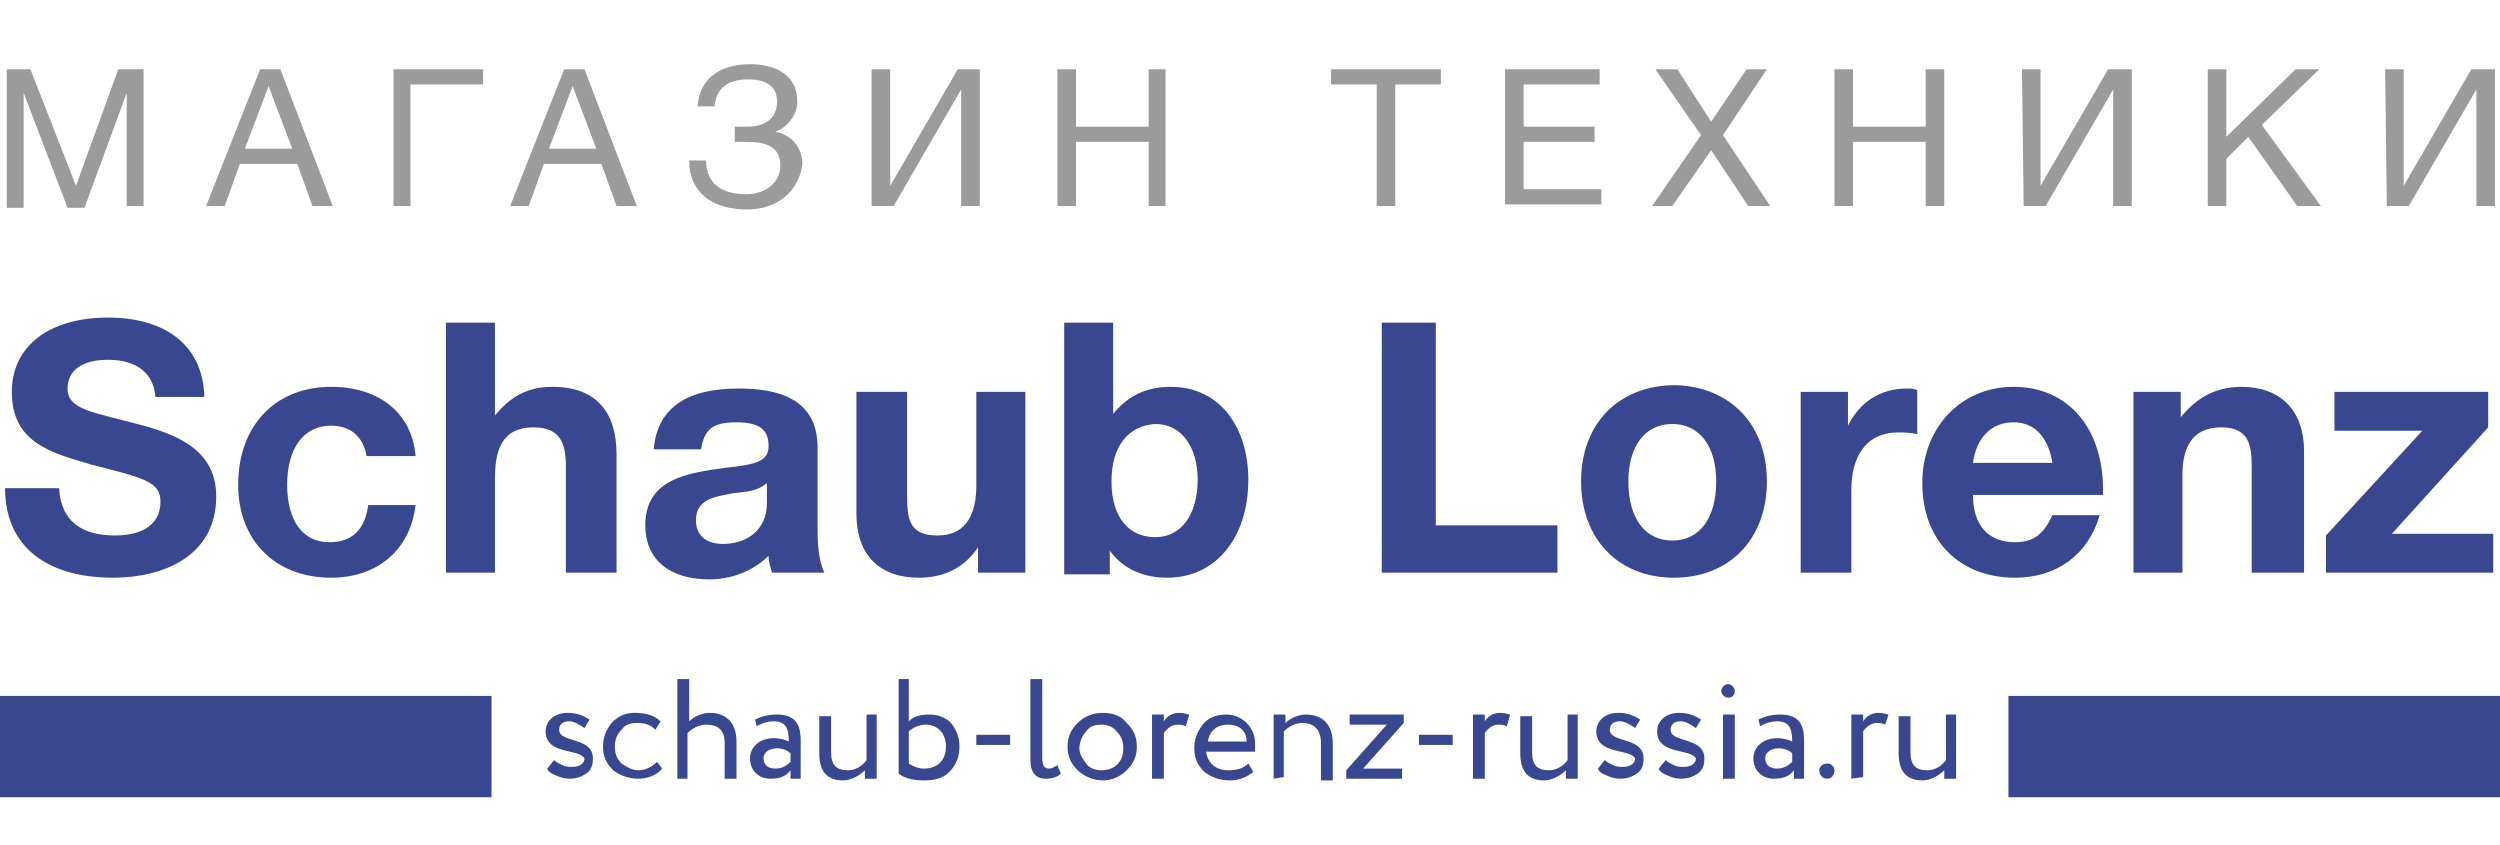
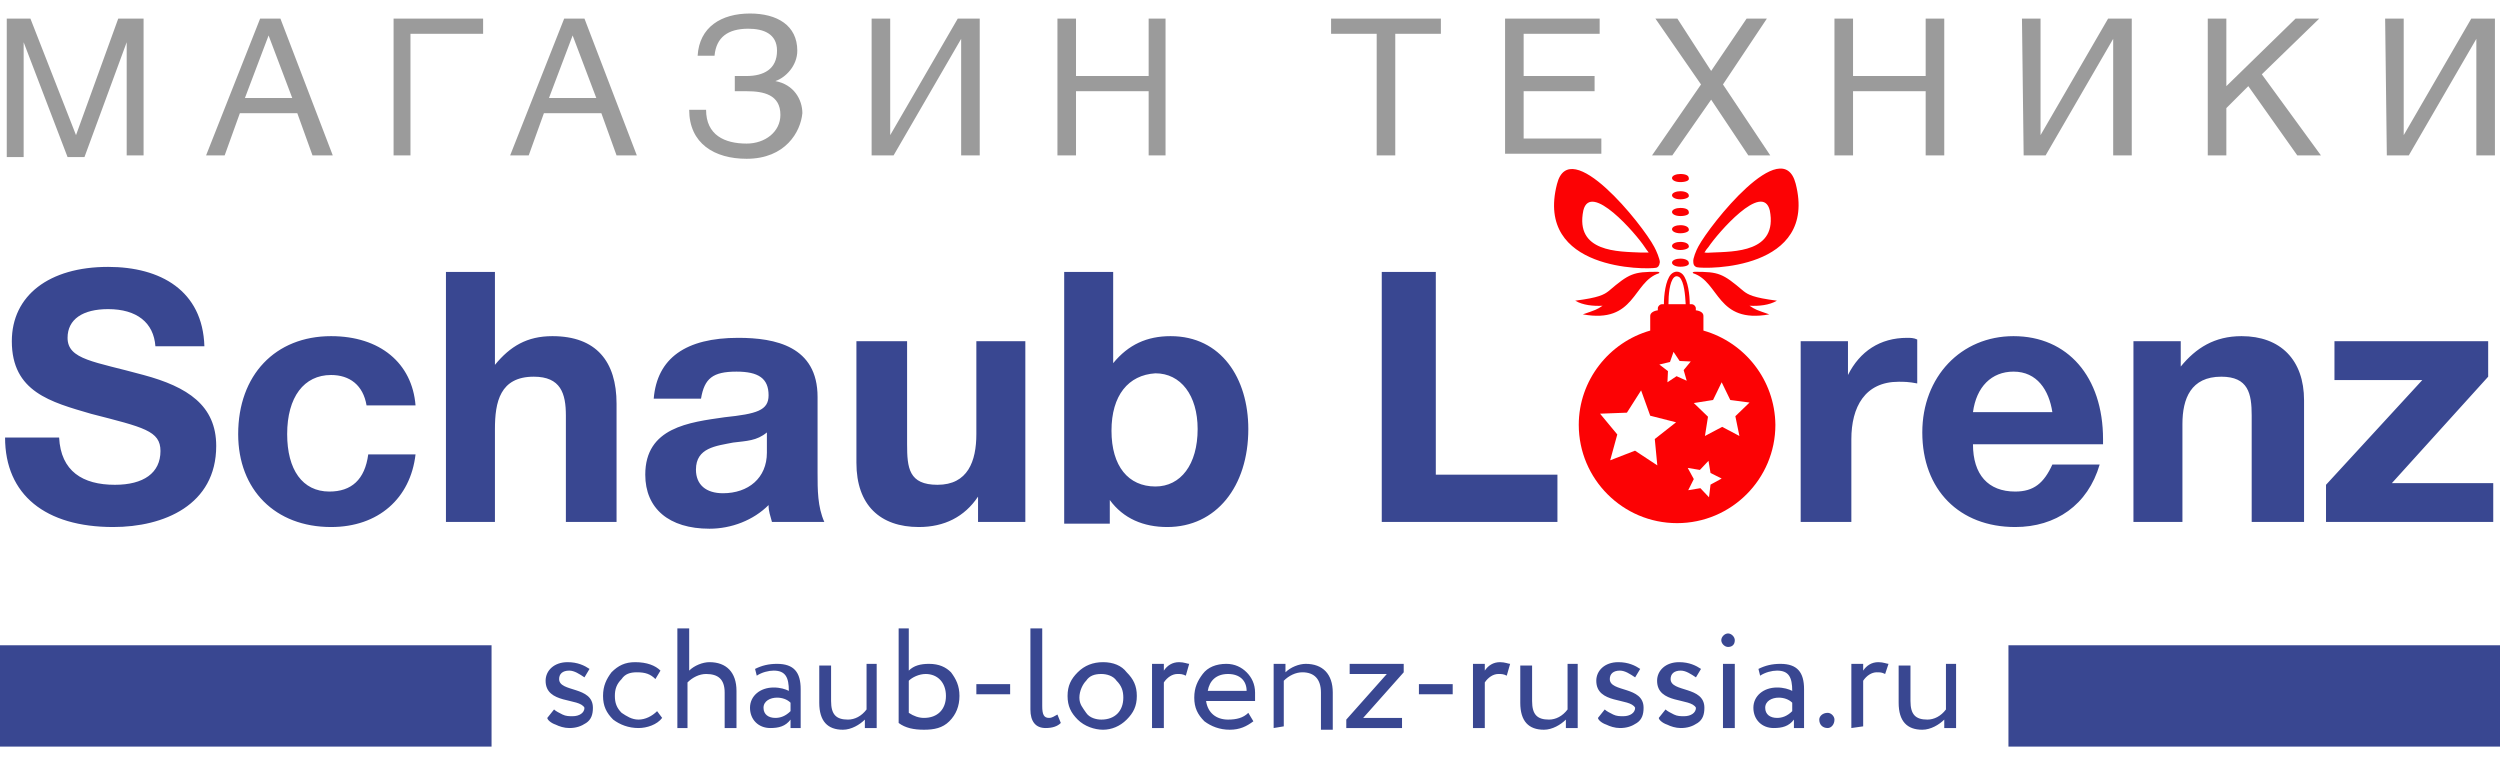
- <svg xmlns="http://www.w3.org/2000/svg" version="1.1" id="Слой_1" x="0" y="0" viewBox="0 0 148 50" xml:space="preserve">
-   <style>.st0{fill:#394791}</style>
-   <path class="st0" d="M9.2 23.5c-.1-1.4-1.1-2.2-2.8-2.2-1.5 0-2.4.6-2.4 1.7 0 1.3 1.6 1.4 4.5 2.2 2.6.7 4.3 1.8 4.3 4.2 0 3.5-3.1 4.8-6.1 4.8-4 0-6.4-1.9-6.4-5.3h3.2c.1 2 1.4 2.8 3.3 2.8 1.7 0 2.7-.7 2.7-2 0-1.2-1-1.4-4.1-2.2C3 26.8.7 26.2.7 23.2c0-2.7 2.2-4.4 5.7-4.4 3.1 0 5.6 1.4 5.7 4.7H9.2zm10.4 10.7c-3.3 0-5.5-2.2-5.5-5.5 0-3.5 2.2-5.8 5.5-5.8 2.9 0 4.8 1.6 5 4.1h-2.9c-.2-1.2-1-1.8-2.1-1.8-1.6 0-2.6 1.3-2.6 3.5 0 2.1.9 3.4 2.5 3.4 1.3 0 2.1-.7 2.3-2.2h2.8c-.3 2.6-2.2 4.3-5 4.3zm9.7-9.6c.9-1.1 1.9-1.7 3.4-1.7 2.6 0 3.8 1.5 3.8 4v7h-3v-6.3c0-1.3-.3-2.3-1.9-2.3-2 0-2.3 1.5-2.3 3.1v5.5h-2.9V19.1h2.9v5.5zm16.4 9.3c-.1-.4-.2-.6-.2-1-.9.9-2.2 1.4-3.5 1.4-2.4 0-3.8-1.2-3.8-3.2 0-2.8 2.6-3.1 4.7-3.4 1.9-.2 2.6-.4 2.6-1.3 0-1-.6-1.4-1.9-1.4-1.4 0-1.9.4-2.1 1.6h-2.8c.2-2.4 1.9-3.6 5-3.6 2.2 0 4.7.5 4.7 3.5V31c0 1 0 2 .4 2.9h-3.1zm-2.3-4.7c-1 .2-2.2.3-2.2 1.6 0 .9.6 1.4 1.6 1.4 1.5 0 2.6-.9 2.6-2.4v-1.2c-.6.5-1.2.5-2 .6zm17.3 4.7h-2.8v-1.5c-.8 1.2-2 1.8-3.5 1.8-2.3 0-3.7-1.3-3.7-3.8v-7.2h3v6.1c0 1.4.1 2.4 1.8 2.4 1.8 0 2.3-1.4 2.3-3v-5.5h2.9v10.7zm5.2-9.4c.9-1.1 2-1.6 3.4-1.6 3 0 4.6 2.5 4.6 5.5 0 3.4-1.9 5.8-4.8 5.8-1.4 0-2.6-.5-3.4-1.6V34H63V19.1h2.9v5.4zm-.1 4c0 2.1 1 3.3 2.6 3.3 1.5 0 2.5-1.3 2.5-3.4 0-2-1-3.3-2.5-3.3-1.6.1-2.6 1.3-2.6 3.4zm26.5 5.4H81.8V19.1H85v12h7.2v2.8h.1zm12.3-5.4c0 3.4-2.2 5.7-5.5 5.7s-5.5-2.3-5.5-5.7 2.2-5.7 5.6-5.7c3.2.1 5.4 2.3 5.4 5.7zm-8.2 0c0 2.2 1 3.5 2.6 3.5s2.6-1.3 2.6-3.5c0-2.1-1-3.4-2.6-3.4s-2.6 1.3-2.6 3.4zm17.1-2.8c-.5-.1-.8-.1-1.1-.1-2 0-2.8 1.5-2.8 3.4v4.9h-3V23.2h2.8v2c.7-1.4 1.9-2.2 3.5-2.2.2 0 .4 0 .6.1v2.6zm5.8 8.5c-3.3 0-5.5-2.2-5.5-5.6 0-3.3 2.3-5.7 5.4-5.7 3.2 0 5.3 2.4 5.3 6.1v.3h-7.7c0 1.8.9 2.8 2.5 2.8 1.1 0 1.7-.5 2.2-1.6h2.8c-.7 2.4-2.6 3.7-5 3.7zm-.1-9.2c-1.3 0-2.2.9-2.4 2.4h4.7c-.2-1.3-.9-2.4-2.3-2.4zm14.1 8.9v-6.3c0-1.3-.2-2.3-1.8-2.3-1.8 0-2.3 1.3-2.3 2.8v5.8h-2.9V23.2h2.8v1.5c.9-1.1 2-1.8 3.6-1.8 2.3 0 3.7 1.4 3.7 3.8v7.2h-3.1zm14-8.6l-5.7 6.3h6v2.3h-9.9v-2.2l5.7-6.2h-5.2v-2.3h9.1v2.1z" />
-   <path d="M1.8 4.1L4.5 11 7 4.1h1.5v8.1h-1V5.5L5 12.3H4L1.4 5.5v6.8h-1V4.1h1.4zm17.9 8.1h-1.2l-.9-2.5h-3.4l-.9 2.5h-1.1l3.2-8.1h1.2l3.1 8.1zm-3.8-7.1l-1.4 3.7h2.8l-1.4-3.7zm7.4 7.1V4.1h5.3V5h-4.3v7.2h-1zm14.4 0h-1.2l-.9-2.5h-3.4l-.9 2.5h-1.1l3.2-8.1h1.2l3.1 8.1zm-3.8-7.1l-1.4 3.7h2.8l-1.4-3.7zm10.3 7.3c-1.9 0-3.4-.9-3.4-2.9h1c0 1.5 1.1 2 2.4 2 1.1 0 2-.7 2-1.7 0-1.2-1-1.4-2-1.4h-.7v-.9h.7c1 0 1.8-.4 1.8-1.5 0-1-.8-1.3-1.7-1.3-1.2 0-1.9.5-2 1.6h-1c.1-1.7 1.4-2.5 3.1-2.5 1.6 0 2.8.7 2.8 2.2 0 .9-.7 1.6-1.3 1.8 1.1.2 1.6 1.1 1.6 1.9-.1 1.1-1 2.7-3.3 2.7zm7.4-8.3h1.1V11l4-6.9H58v8.1h-1.1V5.3l-4 6.9h-1.3V4.1zM69 12.2h-1V8.4h-4.3v3.8h-1.1V4.1h1.1v3.4H68V4.1h1v8.1zM85.3 5h-2.7v7.2h-1.1V5h-2.7v-.9h6.5V5zm9.4 0h-4.5v2.5h4.2v.9h-4.2v2.8h4.6v.9h-5.7v-8h5.6V5zm7.3 3l2.8 4.2h-1.3l-2.2-3.3-2.3 3.3h-1.2l2.9-4.2L98 4.1h1.3l2 3.1 2.1-3.1h1.2L102 8zm13.1 4.2H114V8.4h-4.3v3.8h-1.1V4.1h1.1v3.4h4.3V4.1h1.1v8.1zm4.6-8.1h1.1V11l4-6.9h1.4v8.1h-1.1V5.3l-4 6.9h-1.3l-.1-8.1zm14.2 3.3l3.5 4.8H136l-2.9-4.1-1.3 1.3v2.8h-1.1V4.1h1.1v4l4.1-4h1.4l-3.4 3.3zm7.3-3.3h1.1V11l4-6.9h1.4v8.1h-1.1V5.3l-4 6.9h-1.3l-.1-8.1z" fill="#9b9b9b" />
-   <path class="st0" d="M118.9 41.2H148v6h-29.1zM0 41.2h29.1v6H0zm32.3 2.1c0-.6.5-1.1 1.3-1.1.6 0 1 .2 1.3.4l-.3.5c-.3-.2-.6-.4-.9-.4-.4 0-.6.2-.6.5 0 .8 2 .4 2 1.7 0 .4-.1.7-.4.9-.3.2-.6.3-1 .3-.3 0-.6-.1-.8-.2-.3-.1-.5-.3-.5-.4l.4-.5c.1.1.3.2.5.3s.4.1.6.1c.4 0 .7-.2.7-.5-.3-.6-2.3-.2-2.3-1.6zm6.9 2.2c-.3.4-.9.6-1.4.6-.6 0-1.1-.2-1.5-.5-.4-.4-.6-.8-.6-1.4 0-.6.2-1 .5-1.4.4-.4.8-.6 1.4-.6.7 0 1.2.2 1.5.5l-.3.5c-.3-.3-.6-.4-1.1-.4-.4 0-.7.1-.9.4-.3.3-.4.6-.4 1s.1.7.4 1c.3.2.6.4 1 .4s.8-.2 1.1-.5l.3.4zm.9.6v-5.9h.7v2.5c.3-.3.8-.5 1.2-.5 1 0 1.6.6 1.6 1.7v2.2h-.7V44c0-.8-.4-1.1-1.1-1.1-.4 0-.8.2-1.1.5v2.7h-.6zm4.6-3.5c.4-.2.8-.3 1.3-.3 1 0 1.4.5 1.4 1.5v2.3h-.6v-.5c-.3.4-.7.5-1.2.5-.7 0-1.2-.5-1.2-1.2s.6-1.2 1.4-1.2c.4 0 .7.1.9.2 0-.8-.2-1.2-.9-1.2-.3 0-.7.1-1 .3l-.1-.4zm2.1 2.5v-.5c-.2-.2-.5-.3-.8-.3-.4 0-.8.2-.8.6 0 .4.3.6.7.6.3 0 .6-.1.9-.4zm5.1-2.8v3.8h-.7v-.5c-.3.3-.8.6-1.3.6-.9 0-1.4-.5-1.4-1.6v-2.2h.7v2.1c0 .8.3 1.1 1 1.1.4 0 .8-.2 1.1-.6v-2.7h.6zm1.2-2.1h.7v2.5c.3-.3.7-.4 1.2-.4.6 0 1 .2 1.3.5.3.4.5.8.5 1.4 0 .6-.2 1.1-.6 1.5-.4.4-.9.5-1.5.5s-1.1-.1-1.5-.4v-5.6h-.1zm.7 3.1v1.9c.3.2.6.3.9.3.8 0 1.3-.5 1.3-1.3s-.5-1.3-1.2-1.3c-.4 0-.8.2-1 .4zm4 .8v-.6h2v.6h-2zm3.2-3.9h.7v4.6c0 .5.1.7.4.7.2 0 .3-.1.5-.2l.2.5c-.2.2-.5.3-.9.3-.6 0-.9-.4-.9-1.1v-4.8zm2.2 4c0-.6.2-1 .6-1.4s.9-.6 1.5-.6 1.1.2 1.4.6c.4.4.6.8.6 1.4s-.2 1-.6 1.4-.9.6-1.4.6-1.1-.2-1.5-.6c-.4-.4-.6-.8-.6-1.4zm1.1 1c.2.3.6.4.9.4.8 0 1.3-.5 1.3-1.3 0-.4-.1-.7-.4-1-.2-.3-.6-.4-.9-.4-.4 0-.7.1-.9.4-.2.2-.4.6-.4 1s.2.6.4.9zm3.9.9v-3.8h.7v.4c.2-.3.5-.5.9-.5.3 0 .5.1.6.1l-.2.7c-.2-.1-.3-.1-.5-.1-.3 0-.6.2-.8.5v2.7h-.7zm6-.4c-.4.3-.8.5-1.4.5s-1.1-.2-1.5-.5c-.4-.4-.6-.8-.6-1.4 0-.6.2-1 .5-1.4s.8-.6 1.4-.6c.5 0 .9.2 1.2.5.3.3.5.7.5 1.2v.5h-2.9c.1.7.6 1.1 1.3 1.1.5 0 .9-.1 1.2-.4l.3.5zm-2.7-1.8h2.3c0-.6-.4-1-1.1-1-.7 0-1.1.4-1.2 1zm3.9 2.2v-3.8h.7v.5c.3-.3.8-.5 1.2-.5 1 0 1.6.6 1.6 1.7v2.2h-.7V44c0-.8-.4-1.2-1.1-1.2-.4 0-.8.2-1.1.5V46l-.6.1zm4.5-3.2v-.6h3.2v.5l-2.4 2.7H83v.6h-3.3v-.5l2.4-2.7h-2.2zm4.1 1.2v-.6h2v.6h-2zm3.2 2v-3.8h.7v.4c.2-.3.5-.5.9-.5.3 0 .5.1.6.1l-.2.7c-.2-.1-.3-.1-.5-.1-.3 0-.6.2-.8.5v2.7h-.7zm6.2-3.8v3.8h-.7v-.5c-.3.3-.8.6-1.3.6-.9 0-1.4-.5-1.4-1.6v-2.2h.7v2.1c0 .8.3 1.1 1 1.1.4 0 .8-.2 1.1-.6v-2.7h.6zm1.1 1c0-.6.5-1.1 1.3-1.1.6 0 1 .2 1.3.4l-.3.5c-.3-.2-.6-.4-.9-.4-.4 0-.6.2-.6.5 0 .8 2 .4 2 1.7 0 .4-.1.7-.4.9s-.6.3-1 .3c-.3 0-.6-.1-.8-.2-.3-.1-.5-.3-.5-.4l.4-.5c.1.1.3.2.5.3s.4.1.6.1c.4 0 .7-.2.7-.5-.3-.6-2.3-.2-2.3-1.6zm3.6 0c0-.6.5-1.1 1.3-1.1.6 0 1 .2 1.3.4l-.3.5c-.3-.2-.6-.4-.9-.4-.4 0-.6.2-.6.5 0 .8 2 .4 2 1.7 0 .4-.1.7-.4.9s-.6.3-1 .3c-.3 0-.6-.1-.8-.2-.3-.1-.5-.3-.5-.4l.4-.5c.1.1.3.2.5.3s.4.1.6.1c.4 0 .7-.2.7-.5-.3-.6-2.3-.2-2.3-1.6zm4.2-2.8c.2 0 .4.2.4.4 0 .3-.2.4-.4.4s-.4-.2-.4-.4.2-.4.4-.4zm-.3 5.6v-3.8h.7v3.8h-.7zm2.1-3.5c.4-.2.8-.3 1.3-.3 1 0 1.4.5 1.4 1.5v2.3h-.6v-.5c-.3.4-.7.5-1.2.5-.7 0-1.2-.5-1.2-1.2s.6-1.2 1.4-1.2c.4 0 .7.1.9.2 0-.8-.2-1.2-.9-1.2-.3 0-.7.1-1 .3l-.1-.4zm2 2.5v-.5c-.2-.2-.5-.3-.8-.3-.4 0-.8.2-.8.6 0 .4.3.6.7.6.3 0 .6-.1.9-.4zm2.1.1c.2 0 .4.2.4.4 0 .3-.2.5-.4.5-.3 0-.5-.2-.5-.5 0-.2.2-.4.5-.4zm1.4.9v-3.8h.7v.4c.2-.3.5-.5.9-.5.3 0 .5.1.6.1l-.2.6c-.2-.1-.3-.1-.5-.1-.3 0-.6.2-.8.5V46l-.7.1zm6.2-3.8v3.8h-.7v-.5c-.3.3-.8.6-1.3.6-.9 0-1.4-.5-1.4-1.6v-2.2h.7v2.1c0 .8.3 1.1 1 1.1.4 0 .8-.2 1.1-.6v-2.7h.6z" />
+ <svg xmlns="http://www.w3.org/2000/svg" width="148" height="45" viewBox="0 0 148 45">
+   <g fill="none" fill-rule="evenodd">
+     <path fill="#394791" fill-rule="nonzero" d="M9.2 20.5c-.1-1.4-1.1-2.2-2.8-2.2-1.5 0-2.4.6-2.4 1.7 0 1.3 1.6 1.4 4.5 2.2 2.6.7 4.3 1.8 4.3 4.2 0 3.5-3.1 4.8-6.1 4.8-4 0-6.4-1.9-6.4-5.3h3.2c.1 2 1.4 2.8 3.3 2.8 1.7 0 2.7-.7 2.7-2 0-1.2-1-1.4-4.1-2.2C3 23.8.7 23.2.7 20.2c0-2.7 2.2-4.4 5.7-4.4 3.1 0 5.6 1.4 5.7 4.7H9.2zm10.4 10.7c-3.3 0-5.5-2.2-5.5-5.5 0-3.5 2.2-5.8 5.5-5.8 2.9 0 4.8 1.6 5 4.1h-2.9c-.2-1.2-1-1.8-2.1-1.8-1.6 0-2.6 1.3-2.6 3.5 0 2.1.9 3.4 2.5 3.4 1.3 0 2.1-.7 2.3-2.2h2.8c-.3 2.6-2.2 4.3-5 4.3zm9.7-9.6c.9-1.1 1.9-1.7 3.4-1.7 2.6 0 3.8 1.5 3.8 4v7h-3v-6.3c0-1.3-.3-2.3-1.9-2.3-2 0-2.3 1.5-2.3 3.1v5.5h-2.9V16.1h2.9v5.5zm16.4 9.3c-.1-.4-.2-.6-.2-1-.9.9-2.2 1.4-3.5 1.4-2.4 0-3.8-1.2-3.8-3.2 0-2.8 2.6-3.1 4.7-3.4 1.9-.2 2.6-.4 2.6-1.3 0-1-.6-1.4-1.9-1.4-1.4 0-1.9.4-2.1 1.6h-2.8c.2-2.4 1.9-3.6 5-3.6 2.2 0 4.7.5 4.7 3.5V28c0 1 0 2 .4 2.9h-3.1zm-2.3-4.7c-1 .2-2.2.3-2.2 1.6 0 .9.6 1.4 1.6 1.4 1.5 0 2.6-.9 2.6-2.4v-1.2c-.6.5-1.2.5-2 .6zm17.3 4.7h-2.8v-1.5c-.8 1.2-2 1.8-3.5 1.8-2.3 0-3.7-1.3-3.7-3.8v-7.2h3v6.1c0 1.4.1 2.4 1.8 2.4 1.8 0 2.3-1.4 2.3-3v-5.5h2.9v10.7zm5.2-9.4c.9-1.1 2-1.6 3.4-1.6 3 0 4.6 2.5 4.6 5.5 0 3.4-1.9 5.8-4.8 5.8-1.4 0-2.6-.5-3.4-1.6V31H63V16.1h2.9v5.4zm-.1 4c0 2.1 1 3.3 2.6 3.3 1.5 0 2.5-1.3 2.5-3.4 0-2-1-3.3-2.5-3.3-1.6.1-2.6 1.3-2.6 3.4zm26.5 5.4H81.8V16.1H85v12h7.2v2.8h.1zm21.2-8.2c-.5-.1-.8-.1-1.1-.1-2 0-2.8 1.5-2.8 3.4v4.9h-3V20.2h2.8v2c.7-1.4 1.9-2.2 3.5-2.2.2 0 .4 0 .6.1v2.6zm5.8 8.5c-3.3 0-5.5-2.2-5.5-5.6 0-3.3 2.3-5.7 5.4-5.7 3.2 0 5.3 2.4 5.3 6.1v.3h-7.7c0 1.8.9 2.8 2.5 2.8 1.1 0 1.7-.5 2.2-1.6h2.8c-.7 2.4-2.6 3.7-5 3.7zm-.1-9.2c-1.3 0-2.2.9-2.4 2.4h4.7c-.2-1.3-.9-2.4-2.3-2.4zm14.1 8.9v-6.3c0-1.3-.2-2.3-1.8-2.3-1.8 0-2.3 1.3-2.3 2.8v5.8h-2.9V20.2h2.8v1.5c.9-1.1 2-1.8 3.6-1.8 2.3 0 3.7 1.4 3.7 3.8v7.2h-3.1zm14-8.6l-5.7 6.3h6v2.3h-9.9v-2.2l5.7-6.2h-5.2v-2.3h9.1v2.1z" />
+     <path fill="#FC0204" d="M98.923 16.24c.21-.21.48-.21.69 0 .33.36.42 1.26.42 1.77h.12c.12 0 .24.12.24.24v.12c.27.03.45.15.45.33v.87c2.43.69 4.23 2.91 4.26 5.58 0 3.21-2.61 5.82-5.82 5.82-3.21 0-5.82-2.61-5.82-5.82 0-2.64 1.8-4.89 4.23-5.58v-.87c0-.18.21-.3.45-.33v-.12c0-.12.12-.24.24-.24h.12c0-.51.09-1.41.42-1.77zm2.22 11.04l-.51.54-.72-.12.36.66-.33.66.72-.12.51.54.09-.75.66-.36-.66-.33-.12-.72zm-3.99-4.17l-.84 1.32-1.59.06 1.02 1.23-.42 1.53 1.47-.57 1.32.87-.15-1.56 1.26-.99-1.53-.39-.54-1.5zm4.77-.48l-.51 1.05-1.14.18.84.81-.18 1.14 1.02-.54 1.02.54-.24-1.17.84-.81-1.14-.15-.51-1.05zm-2.85-1.8l-.21.6-.63.15.51.39-.03.66.54-.36.6.27-.18-.63.42-.51-.66-.03-.36-.54zm-.96-4.74c.06 0 .18.03.09.09-1.56.51-1.38 3-4.5 2.43.78-.27.81-.27 1.17-.51-.54.03-1.17-.03-1.62-.3 1.41-.18 1.71-.36 1.98-.57 1.23-1.05 1.47-1.14 2.88-1.14zm2.22 0c1.41 0 1.65.09 2.88 1.14.27.21.57.39 1.98.57-.45.27-1.08.33-1.62.3.36.24.39.24 1.17.51-3.12.57-2.94-1.92-4.5-2.43-.09-.06.03-.09.09-.09zm-.9.33c-.12-.09-.24-.09-.33 0-.27.27-.33 1.05-.33 1.59h1.02c-.03-.54-.09-1.32-.36-1.59zm-7.26-5.52c.75-3 5.07 2.4 5.76 3.72.12.21.33.72.33.9-.03.24-.12.3-.21.33-.57.12-7.2.18-5.88-4.95zm8.37 3.69c.69-1.29 4.98-6.72 5.76-3.72 1.32 5.13-5.31 5.07-5.85 4.95-.09-.03-.21-.09-.21-.33-.03-.18.18-.69.3-.9zm-1.064.72c.31 0 .495.12.495.24.062.15-.186.24-.495.24-.31 0-.496-.12-.496-.24 0-.15.249-.24.496-.24zm5.294-2.85c-.42-1.74-3.09 1.35-3.63 2.16a1.9 1.9 0 00-.24.33h.03c.12.03.3 0 .42 0 1.29-.06 3.9 0 3.42-2.49zm-7.41 2.16c-.51-.78-3.21-3.9-3.63-2.16-.51 2.49 2.1 2.43 3.39 2.49h.48c-.09-.12-.21-.27-.24-.33zm2.116-.3c.31 0 .495.12.495.24.062.12-.186.24-.495.24-.31 0-.496-.12-.496-.24 0-.15.249-.24.496-.24zm0-.99c.31 0 .495.12.495.24.062.12-.186.24-.495.24-.31 0-.496-.12-.496-.24 0-.15.249-.24.496-.24zm0-1.02c.31 0 .495.09.495.24.062.15-.186.24-.495.24-.31 0-.496-.12-.496-.24 0-.15.249-.24.496-.24zm0-.99c.31 0 .495.12.495.24.062.12-.186.24-.495.24-.31 0-.496-.12-.496-.24 0-.15.249-.24.496-.24zm0-1.02c.31 0 .495.09.495.24.062.15-.186.24-.495.24-.31 0-.496-.12-.496-.24 0-.15.249-.24.496-.24z" />
+     <path fill="#9B9B9B" fill-rule="nonzero" d="M1.8 1.1L4.5 8 7 1.1h1.5v8.1h-1V2.5L5 9.3H4L1.4 2.5v6.8h-1V1.1h1.4zm17.9 8.1h-1.2l-.9-2.5h-3.4l-.9 2.5h-1.1l3.2-8.1h1.2l3.1 8.1zm-3.8-7.1l-1.4 3.7h2.8l-1.4-3.7zm7.4 7.1V1.1h5.3V2h-4.3v7.2h-1zm14.4 0h-1.2l-.9-2.5h-3.4l-.9 2.5h-1.1l3.2-8.1h1.2l3.1 8.1zm-3.8-7.1l-1.4 3.7h2.8l-1.4-3.7zm10.3 7.3c-1.9 0-3.4-.9-3.4-2.9h1c0 1.5 1.1 2 2.4 2 1.1 0 2-.7 2-1.7 0-1.2-1-1.4-2-1.4h-.7v-.9h.7c1 0 1.8-.4 1.8-1.5 0-1-.8-1.3-1.7-1.3-1.2 0-1.9.5-2 1.6h-1c.1-1.7 1.4-2.5 3.1-2.5 1.6 0 2.8.7 2.8 2.2 0 .9-.7 1.6-1.3 1.8 1.1.2 1.6 1.1 1.6 1.9-.1 1.1-1 2.7-3.3 2.7zm7.4-8.3h1.1V8l4-6.9H58v8.1h-1.1V2.3l-4 6.9h-1.3V1.1zM69 9.2h-1V5.4h-4.3v3.8h-1.1V1.1h1.1v3.4H68V1.1h1v8.1zM85.3 2h-2.7v7.2h-1.1V2h-2.7v-.9h6.5V2zm9.4 0h-4.5v2.5h4.2v.9h-4.2v2.8h4.6v.9h-5.7v-8h5.6V2zm7.3 3l2.8 4.2h-1.3l-2.2-3.3L99 9.2h-1.2l2.9-4.2L98 1.1h1.3l2 3.1 2.1-3.1h1.2L102 5zm13.1 4.2H114V5.4h-4.3v3.8h-1.1V1.1h1.1v3.4h4.3V1.1h1.1v8.1zm4.6-8.1h1.1V8l4-6.9h1.4v8.1h-1.1V2.3l-4 6.9h-1.3l-.1-8.1zm14.2 3.3l3.5 4.8H136l-2.9-4.1-1.3 1.3v2.8h-1.1V1.1h1.1v4l4.1-4h1.4l-3.4 3.3zm7.3-3.3h1.1V8l4-6.9h1.4v8.1h-1.1V2.3l-4 6.9h-1.3l-.1-8.1z" />
+     <path fill="#394791" fill-rule="nonzero" d="M118.9 38.2H148v6h-29.1v-6zM0 38.2h29.1v6H0v-6zm32.3 2.1c0-.6.5-1.1 1.3-1.1.6 0 1 .2 1.3.4l-.3.5c-.3-.2-.6-.4-.9-.4-.4 0-.6.2-.6.5 0 .8 2 .4 2 1.7 0 .4-.1.7-.4.9-.3.2-.6.3-1 .3-.3 0-.6-.1-.8-.2-.3-.1-.5-.3-.5-.4l.4-.5c.1.1.3.2.5.3.2.1.4.1.6.1.4 0 .7-.2.7-.5-.3-.6-2.3-.2-2.3-1.6zm6.9 2.2c-.3.4-.9.6-1.4.6-.6 0-1.1-.2-1.5-.5-.4-.4-.6-.8-.6-1.4 0-.6.2-1 .5-1.4.4-.4.8-.6 1.4-.6.7 0 1.2.2 1.5.5l-.3.5c-.3-.3-.6-.4-1.1-.4-.4 0-.7.1-.9.4-.3.3-.4.6-.4 1s.1.7.4 1c.3.2.6.4 1 .4s.8-.2 1.1-.5l.3.4zm.9.6v-5.9h.7v2.5c.3-.3.8-.5 1.2-.5 1 0 1.6.6 1.6 1.7v2.2h-.7V41c0-.8-.4-1.1-1.1-1.1-.4 0-.8.2-1.1.5v2.7h-.6zm4.6-3.5c.4-.2.8-.3 1.3-.3 1 0 1.4.5 1.4 1.5v2.3h-.6v-.5c-.3.4-.7.5-1.2.5-.7 0-1.2-.5-1.2-1.2s.6-1.2 1.4-1.2c.4 0 .7.1.9.2 0-.8-.2-1.2-.9-1.2-.3 0-.7.1-1 .3l-.1-.4zm2.1 2.5v-.5c-.2-.2-.5-.3-.8-.3-.4 0-.8.2-.8.6 0 .4.3.6.7.6.3 0 .6-.1.9-.4zm5.1-2.8v3.8h-.7v-.5c-.3.3-.8.6-1.3.6-.9 0-1.4-.5-1.4-1.6v-2.2h.7v2.1c0 .8.3 1.1 1 1.1.4 0 .8-.2 1.1-.6v-2.7h.6zm1.2-2.1h.7v2.5c.3-.3.7-.4 1.2-.4.6 0 1 .2 1.3.5.3.4.5.8.5 1.4 0 .6-.2 1.1-.6 1.5-.4.4-.9.5-1.5.5s-1.1-.1-1.5-.4v-5.6h-.1zm.7 3.1v1.9c.3.2.6.3.9.3.8 0 1.3-.5 1.3-1.3s-.5-1.3-1.2-1.3c-.4 0-.8.2-1 .4zm4 .8v-.6h2v.6h-2zm3.2-3.9h.7v4.6c0 .5.1.7.4.7.2 0 .3-.1.5-.2l.2.5c-.2.2-.5.3-.9.3-.6 0-.9-.4-.9-1.1v-4.8zm2.2 4c0-.6.2-1 .6-1.4.4-.4.9-.6 1.5-.6s1.1.2 1.4.6c.4.4.6.8.6 1.4 0 .6-.2 1-.6 1.4-.4.4-.9.6-1.4.6-.5 0-1.1-.2-1.5-.6-.4-.4-.6-.8-.6-1.4zm1.1 1c.2.3.6.4.9.4.8 0 1.3-.5 1.3-1.3 0-.4-.1-.7-.4-1-.2-.3-.6-.4-.9-.4-.4 0-.7.1-.9.4-.2.2-.4.6-.4 1s.2.6.4.9zm3.9.9v-3.8h.7v.4c.2-.3.5-.5.9-.5.3 0 .5.1.6.1l-.2.7c-.2-.1-.3-.1-.5-.1-.3 0-.6.2-.8.5v2.7h-.7zm6-.4c-.4.3-.8.5-1.4.5-.6 0-1.1-.2-1.5-.5-.4-.4-.6-.8-.6-1.4 0-.6.2-1 .5-1.4.3-.4.8-.6 1.4-.6.5 0 .9.2 1.2.5.3.3.5.7.5 1.2v.5h-2.9c.1.7.6 1.1 1.3 1.1.5 0 .9-.1 1.2-.4l.3.5zm-2.7-1.8h2.3c0-.6-.4-1-1.1-1-.7 0-1.1.4-1.2 1zm3.9 2.2v-3.8h.7v.5c.3-.3.8-.5 1.2-.5 1 0 1.6.6 1.6 1.7v2.2h-.7V41c0-.8-.4-1.2-1.1-1.2-.4 0-.8.2-1.1.5V43l-.6.1zm4.5-3.2v-.6h3.2v.5l-2.4 2.7H83v.6h-3.3v-.5l2.4-2.7h-2.2zm4.1 1.2v-.6h2v.6h-2zm3.2 2v-3.8h.7v.4c.2-.3.5-.5.9-.5.3 0 .5.1.6.1l-.2.7c-.2-.1-.3-.1-.5-.1-.3 0-.6.2-.8.5v2.7h-.7zm6.2-3.8v3.8h-.7v-.5c-.3.3-.8.6-1.3.6-.9 0-1.4-.5-1.4-1.6v-2.2h.7v2.1c0 .8.3 1.1 1 1.1.4 0 .8-.2 1.1-.6v-2.7h.6zm1.1 1c0-.6.5-1.1 1.3-1.1.6 0 1 .2 1.3.4l-.3.5c-.3-.2-.6-.4-.9-.4-.4 0-.6.2-.6.5 0 .8 2 .4 2 1.7 0 .4-.1.7-.4.9-.3.2-.6.3-1 .3-.3 0-.6-.1-.8-.2-.3-.1-.5-.3-.5-.4l.4-.5c.1.1.3.2.5.3.2.1.4.1.6.1.4 0 .7-.2.7-.5-.3-.6-2.3-.2-2.3-1.6zm3.6 0c0-.6.5-1.1 1.3-1.1.6 0 1 .2 1.3.4l-.3.5c-.3-.2-.6-.4-.9-.4-.4 0-.6.2-.6.5 0 .8 2 .4 2 1.7 0 .4-.1.7-.4.9-.3.2-.6.3-1 .3-.3 0-.6-.1-.8-.2-.3-.1-.5-.3-.5-.4l.4-.5c.1.1.3.2.5.3.2.1.4.1.6.1.4 0 .7-.2.7-.5-.3-.6-2.3-.2-2.3-1.6zm4.2-2.8c.2 0 .4.2.4.4 0 .3-.2.4-.4.4s-.4-.2-.4-.4.2-.4.4-.4zm-.3 5.6v-3.8h.7v3.8h-.7zm2.1-3.5c.4-.2.8-.3 1.3-.3 1 0 1.4.5 1.4 1.5v2.3h-.6v-.5c-.3.4-.7.5-1.2.5-.7 0-1.2-.5-1.2-1.2s.6-1.2 1.4-1.2c.4 0 .7.1.9.2 0-.8-.2-1.2-.9-1.2-.3 0-.7.1-1 .3l-.1-.4zm2 2.5v-.5c-.2-.2-.5-.3-.8-.3-.4 0-.8.2-.8.6 0 .4.3.6.7.6.3 0 .6-.1.9-.4zm2.1.1c.2 0 .4.2.4.4 0 .3-.2.5-.4.5-.3 0-.5-.2-.5-.5 0-.2.2-.4.5-.4zm1.4.9v-3.8h.7v.4c.2-.3.5-.5.9-.5.3 0 .5.1.6.1l-.2.6c-.2-.1-.3-.1-.5-.1-.3 0-.6.2-.8.5V43l-.7.1zm6.2-3.8v3.8h-.7v-.5c-.3.3-.8.6-1.3.6-.9 0-1.4-.5-1.4-1.6v-2.2h.7v2.1c0 .8.3 1.1 1 1.1.4 0 .8-.2 1.1-.6v-2.7h.6z" />
+   </g>
</svg>
